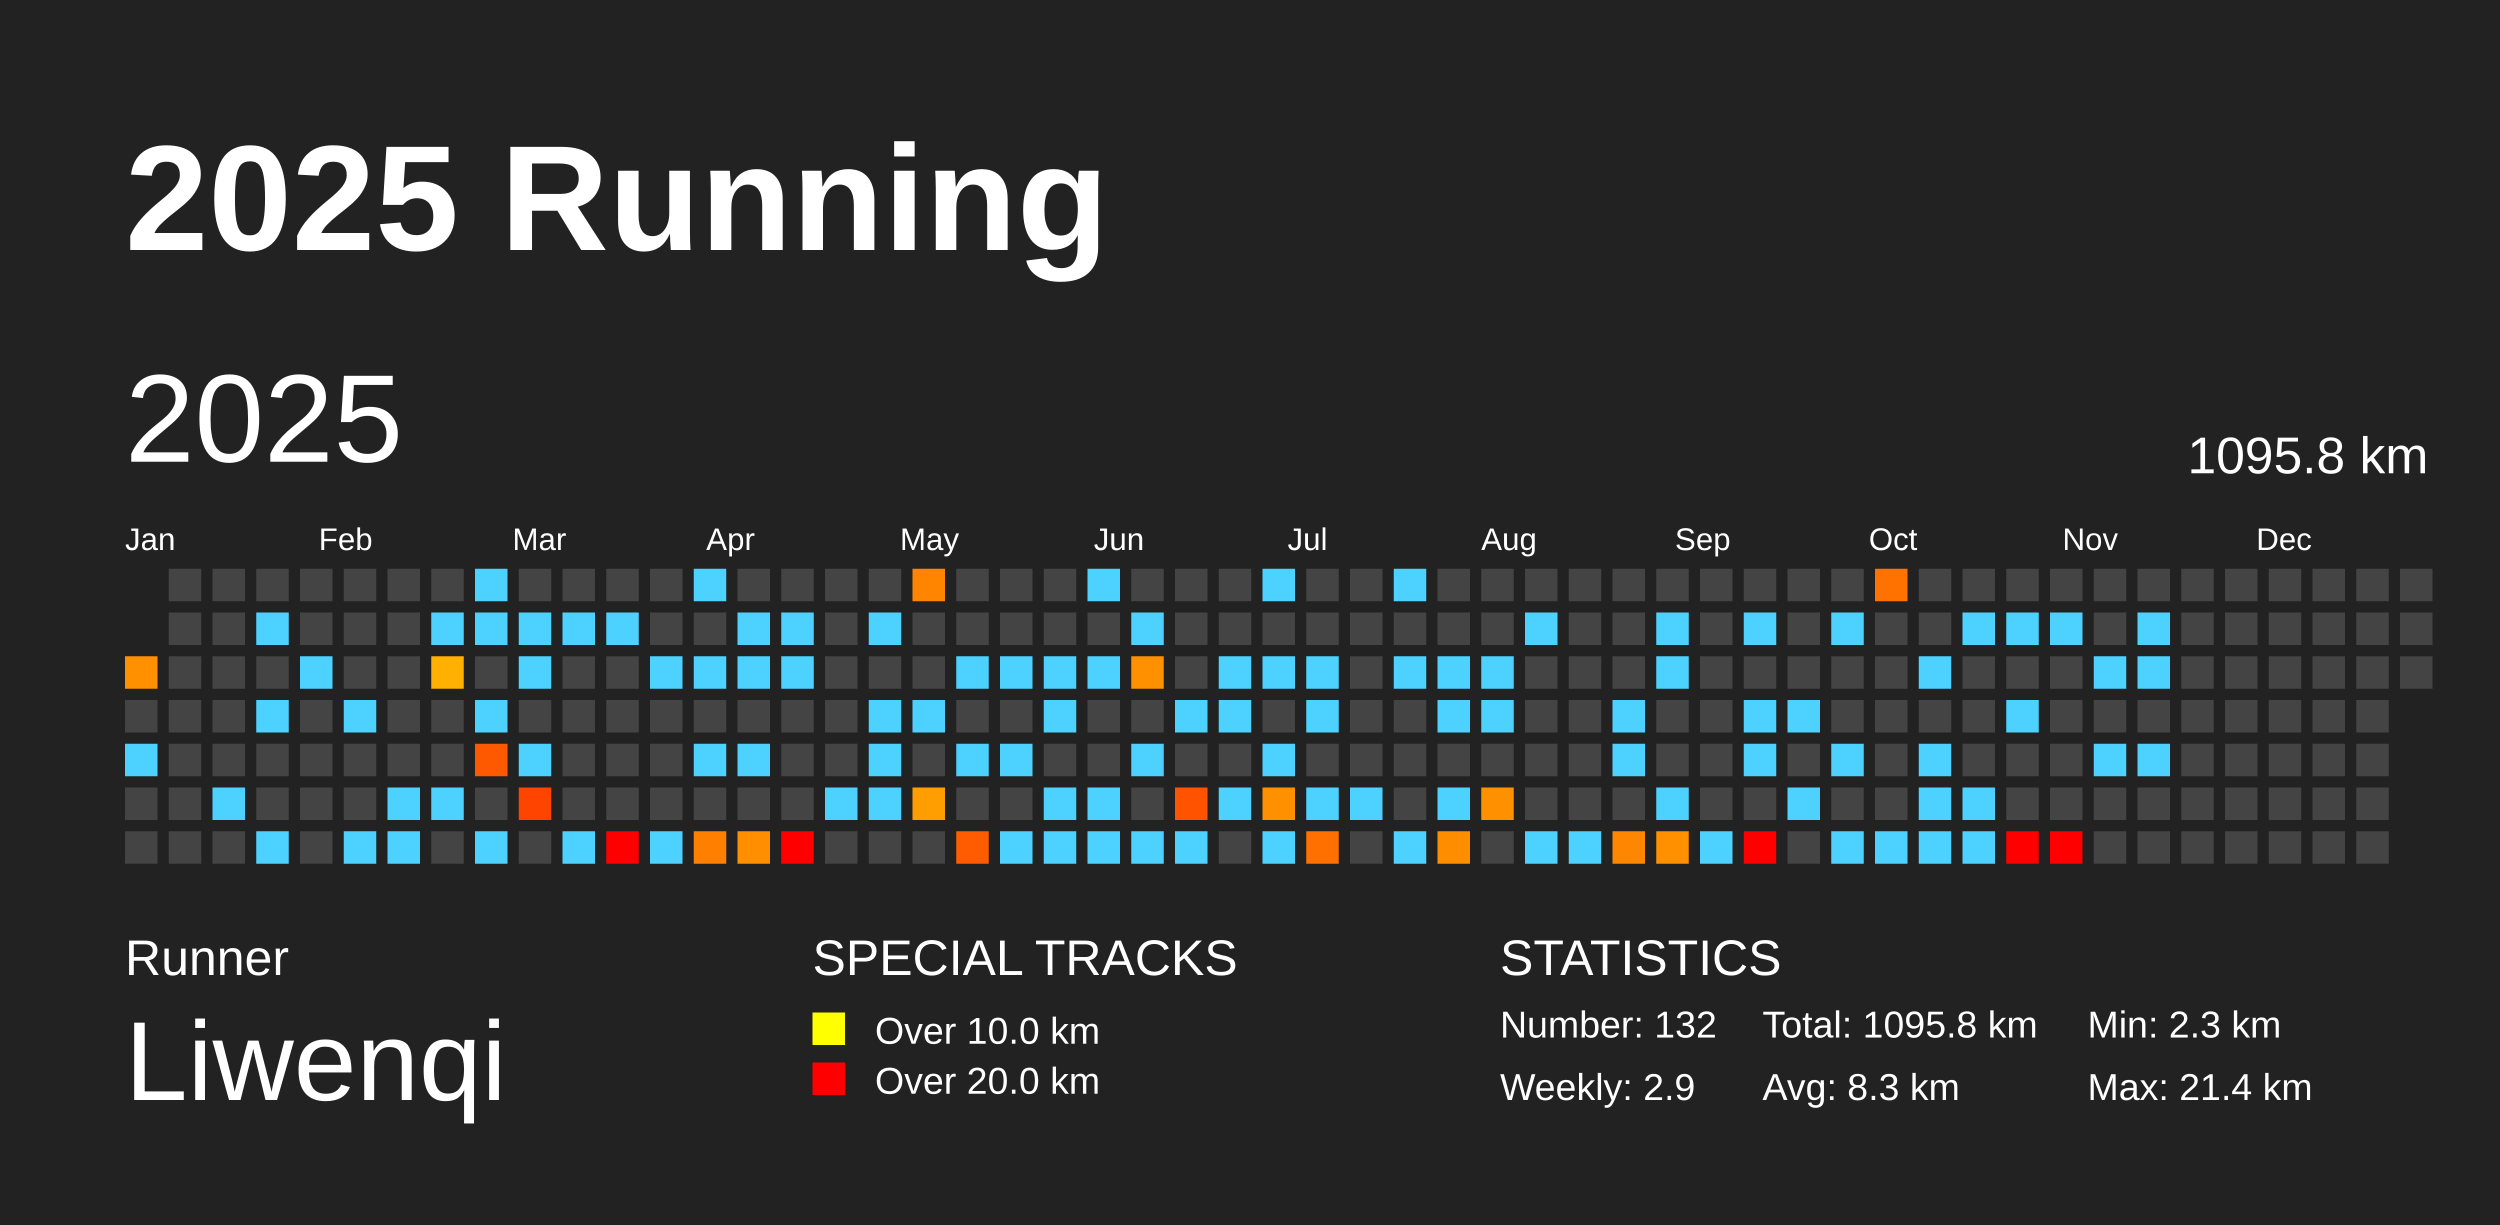
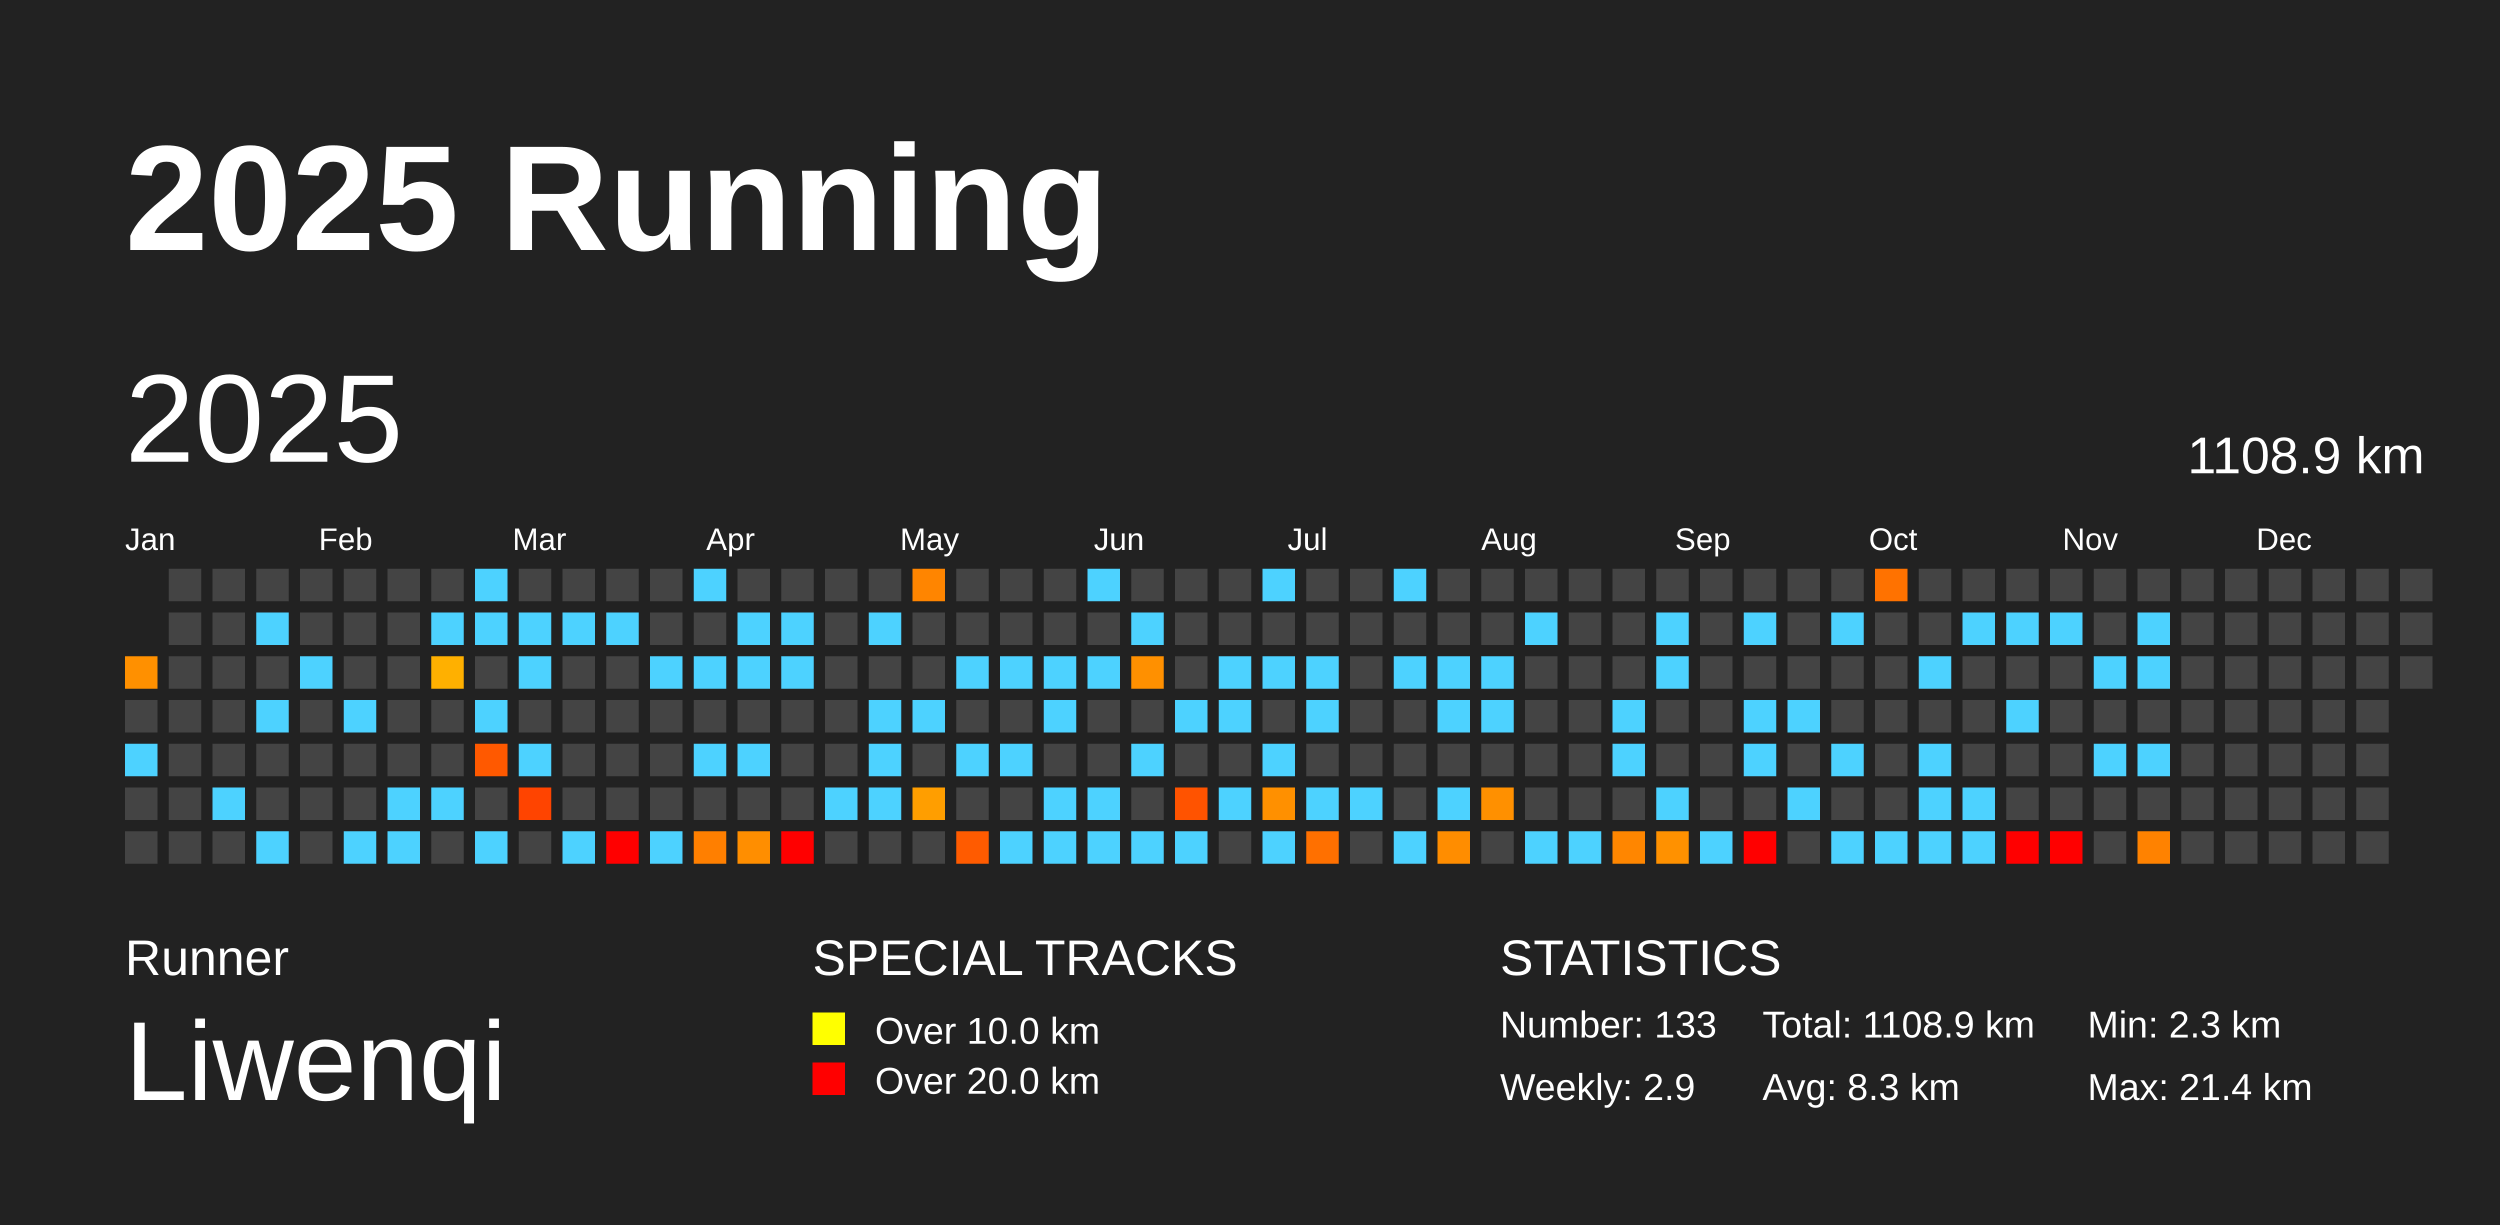
<svg xmlns="http://www.w3.org/2000/svg" baseProfile="full" height="98mm" version="1.1" viewBox="0,0,200,98" width="200mm">
  <defs />
  <rect fill="#222222" height="98" width="200" x="0" y="0" />
  <text fill="#FFFFFF" style="font-size:12px; font-family:Arial; font-weight:bold;" x="10" y="20">2025 Running</text>
  <text fill="#FFFFFF" style="font-size:4px; font-family:Arial" x="10" y="78">Runner</text>
  <text fill="#FFFFFF" style="font-size:9px; font-family:Arial" x="10" y="88">Liwenqi</text>
  <text fill="#FFFFFF" style="font-size:4px; font-family:Arial" x="65" y="78">SPECIAL TRACKS</text>
  <rect fill="yellow" height="2.6" width="2.6" x="65" y="81" />
  <text fill="#FFFFFF" style="font-size:3px; font-family:Arial" x="70" y="83.5">Over 10.0 km</text>
  <rect fill="red" height="2.6" width="2.6" x="65" y="85" />
  <text fill="#FFFFFF" style="font-size:3px; font-family:Arial" x="70" y="87.5">Over 20.0 km</text>
  <text fill="#FFFFFF" style="font-size:4px; font-family:Arial" x="120" y="78">STATISTICS</text>
-   <text fill="#FFFFFF" style="font-size:3px; font-family:Arial" x="120" y="83">Number: 132</text>
+   <text fill="#FFFFFF" style="font-size:3px; font-family:Arial" x="120" y="83">Number: 133</text>
  <text fill="#FFFFFF" style="font-size:3px; font-family:Arial" x="120" y="88">Weekly: 2.9</text>
-   <text fill="#FFFFFF" style="font-size:3px; font-family:Arial" x="141" y="83">Total: 1095.8 km</text>
+   <text fill="#FFFFFF" style="font-size:3px; font-family:Arial" x="141" y="83">Total: 1108.9 km</text>
  <text fill="#FFFFFF" style="font-size:3px; font-family:Arial" x="141" y="88">Avg: 8.3 km</text>
  <text fill="#FFFFFF" style="font-size:3px; font-family:Arial" x="167" y="83">Min: 2.3 km</text>
  <text fill="#FFFFFF" style="font-size:3px; font-family:Arial" x="167" y="88">Max: 21.4 km</text>
  <text dominant-baseline="hanging" fill="#FFFFFF" style="font-size:10.0px; font-family:Arial;" x="10" y="30">2025</text>
-   <text dominant-baseline="hanging" fill="#FFFFFF" style="font-size:4.125px; font-family:Arial;" x="175" y="35">1095.8 km</text>
+   <text dominant-baseline="hanging" fill="#FFFFFF" style="font-size:4.125px; font-family:Arial;" x="175" y="35">1108.9 km</text>
  <text fill="#FFFFFF" style="font-size:2.5px; font-family:Arial" x="10.0" y="44">Jan</text>
  <text fill="#FFFFFF" style="font-size:2.5px; font-family:Arial" x="25.5" y="44">Feb</text>
  <text fill="#FFFFFF" style="font-size:2.5px; font-family:Arial" x="41.0" y="44">Mar</text>
  <text fill="#FFFFFF" style="font-size:2.5px; font-family:Arial" x="56.5" y="44">Apr</text>
  <text fill="#FFFFFF" style="font-size:2.5px; font-family:Arial" x="72.0" y="44">May</text>
  <text fill="#FFFFFF" style="font-size:2.5px; font-family:Arial" x="87.5" y="44">Jun</text>
  <text fill="#FFFFFF" style="font-size:2.5px; font-family:Arial" x="103.0" y="44">Jul</text>
  <text fill="#FFFFFF" style="font-size:2.5px; font-family:Arial" x="118.5" y="44">Aug</text>
  <text fill="#FFFFFF" style="font-size:2.5px; font-family:Arial" x="134.0" y="44">Sep</text>
  <text fill="#FFFFFF" style="font-size:2.5px; font-family:Arial" x="149.5" y="44">Oct</text>
  <text fill="#FFFFFF" style="font-size:2.5px; font-family:Arial" x="165.0" y="44">Nov</text>
  <text fill="#FFFFFF" style="font-size:2.5px; font-family:Arial" x="180.5" y="44">Dec</text>
  <rect fill="#ff9000" height="2.6" width="2.6" x="10.0" y="52.5" />
  <rect fill="#444444" height="2.6" width="2.6" x="10.0" y="56.0" />
  <rect fill="#4dd2ff" height="2.6" width="2.6" x="10.0" y="59.5" />
  <rect fill="#444444" height="2.6" width="2.6" x="10.0" y="63.0" />
  <rect fill="#444444" height="2.6" width="2.6" x="10.0" y="66.5" />
  <rect fill="#444444" height="2.6" width="2.6" x="13.5" y="45.5" />
  <rect fill="#444444" height="2.6" width="2.6" x="13.5" y="49.0" />
  <rect fill="#444444" height="2.6" width="2.6" x="13.5" y="52.5" />
  <rect fill="#444444" height="2.6" width="2.6" x="13.5" y="56.0" />
  <rect fill="#444444" height="2.6" width="2.6" x="13.5" y="59.5" />
  <rect fill="#444444" height="2.6" width="2.6" x="13.5" y="63.0" />
  <rect fill="#444444" height="2.6" width="2.6" x="13.5" y="66.5" />
  <rect fill="#444444" height="2.6" width="2.6" x="17.0" y="45.5" />
  <rect fill="#444444" height="2.6" width="2.6" x="17.0" y="49.0" />
  <rect fill="#444444" height="2.6" width="2.6" x="17.0" y="52.5" />
  <rect fill="#444444" height="2.6" width="2.6" x="17.0" y="56.0" />
  <rect fill="#444444" height="2.6" width="2.6" x="17.0" y="59.5" />
  <rect fill="#4dd2ff" height="2.6" width="2.6" x="17.0" y="63.0" />
  <rect fill="#444444" height="2.6" width="2.6" x="17.0" y="66.5" />
  <rect fill="#444444" height="2.6" width="2.6" x="20.5" y="45.5" />
  <rect fill="#4dd2ff" height="2.6" width="2.6" x="20.5" y="49.0" />
  <rect fill="#444444" height="2.6" width="2.6" x="20.5" y="52.5" />
  <rect fill="#4dd2ff" height="2.6" width="2.6" x="20.5" y="56.0" />
  <rect fill="#444444" height="2.6" width="2.6" x="20.5" y="59.5" />
  <rect fill="#444444" height="2.6" width="2.6" x="20.5" y="63.0" />
  <rect fill="#4dd2ff" height="2.6" width="2.6" x="20.5" y="66.5" />
  <rect fill="#444444" height="2.6" width="2.6" x="24.0" y="45.5" />
  <rect fill="#444444" height="2.6" width="2.6" x="24.0" y="49.0" />
  <rect fill="#4dd2ff" height="2.6" width="2.6" x="24.0" y="52.5" />
  <rect fill="#444444" height="2.6" width="2.6" x="24.0" y="56.0" />
  <rect fill="#444444" height="2.6" width="2.6" x="24.0" y="59.5" />
  <rect fill="#444444" height="2.6" width="2.6" x="24.0" y="63.0" />
  <rect fill="#444444" height="2.6" width="2.6" x="24.0" y="66.5" />
  <rect fill="#444444" height="2.6" width="2.6" x="27.5" y="45.5" />
  <rect fill="#444444" height="2.6" width="2.6" x="27.5" y="49.0" />
  <rect fill="#444444" height="2.6" width="2.6" x="27.5" y="52.5" />
  <rect fill="#4dd2ff" height="2.6" width="2.6" x="27.5" y="56.0" />
  <rect fill="#444444" height="2.6" width="2.6" x="27.5" y="59.5" />
  <rect fill="#444444" height="2.6" width="2.6" x="27.5" y="63.0" />
  <rect fill="#4dd2ff" height="2.6" width="2.6" x="27.5" y="66.5" />
  <rect fill="#444444" height="2.6" width="2.6" x="31.0" y="45.5" />
  <rect fill="#444444" height="2.6" width="2.6" x="31.0" y="49.0" />
  <rect fill="#444444" height="2.6" width="2.6" x="31.0" y="52.5" />
  <rect fill="#444444" height="2.6" width="2.6" x="31.0" y="56.0" />
  <rect fill="#444444" height="2.6" width="2.6" x="31.0" y="59.5" />
  <rect fill="#4dd2ff" height="2.6" width="2.6" x="31.0" y="63.0" />
  <rect fill="#4dd2ff" height="2.6" width="2.6" x="31.0" y="66.5" />
  <rect fill="#444444" height="2.6" width="2.6" x="34.5" y="45.5" />
  <rect fill="#4dd2ff" height="2.6" width="2.6" x="34.5" y="49.0" />
  <rect fill="#ffb000" height="2.6" width="2.6" x="34.5" y="52.5" />
  <rect fill="#444444" height="2.6" width="2.6" x="34.5" y="56.0" />
  <rect fill="#444444" height="2.6" width="2.6" x="34.5" y="59.5" />
  <rect fill="#4dd2ff" height="2.6" width="2.6" x="34.5" y="63.0" />
  <rect fill="#444444" height="2.6" width="2.6" x="34.5" y="66.5" />
  <rect fill="#4dd2ff" height="2.6" width="2.6" x="38.0" y="45.5" />
  <rect fill="#4dd2ff" height="2.6" width="2.6" x="38.0" y="49.0" />
  <rect fill="#444444" height="2.6" width="2.6" x="38.0" y="52.5" />
  <rect fill="#4dd2ff" height="2.6" width="2.6" x="38.0" y="56.0" />
  <rect fill="#ff5900" height="2.6" width="2.6" x="38.0" y="59.5" />
  <rect fill="#444444" height="2.6" width="2.6" x="38.0" y="63.0" />
  <rect fill="#4dd2ff" height="2.6" width="2.6" x="38.0" y="66.5" />
  <rect fill="#444444" height="2.6" width="2.6" x="41.5" y="45.5" />
  <rect fill="#4dd2ff" height="2.6" width="2.6" x="41.5" y="49.0" />
  <rect fill="#4dd2ff" height="2.6" width="2.6" x="41.5" y="52.5" />
  <rect fill="#444444" height="2.6" width="2.6" x="41.5" y="56.0" />
  <rect fill="#4dd2ff" height="2.6" width="2.6" x="41.5" y="59.5" />
  <rect fill="#ff4400" height="2.6" width="2.6" x="41.5" y="63.0" />
  <rect fill="#444444" height="2.6" width="2.6" x="41.5" y="66.5" />
  <rect fill="#444444" height="2.6" width="2.6" x="45.0" y="45.5" />
  <rect fill="#4dd2ff" height="2.6" width="2.6" x="45.0" y="49.0" />
  <rect fill="#444444" height="2.6" width="2.6" x="45.0" y="52.5" />
  <rect fill="#444444" height="2.6" width="2.6" x="45.0" y="56.0" />
  <rect fill="#444444" height="2.6" width="2.6" x="45.0" y="59.5" />
  <rect fill="#444444" height="2.6" width="2.6" x="45.0" y="63.0" />
  <rect fill="#4dd2ff" height="2.6" width="2.6" x="45.0" y="66.5" />
  <rect fill="#444444" height="2.6" width="2.6" x="48.5" y="45.5" />
  <rect fill="#4dd2ff" height="2.6" width="2.6" x="48.5" y="49.0" />
  <rect fill="#444444" height="2.6" width="2.6" x="48.5" y="52.5" />
  <rect fill="#444444" height="2.6" width="2.6" x="48.5" y="56.0" />
  <rect fill="#444444" height="2.6" width="2.6" x="48.5" y="59.5" />
  <rect fill="#444444" height="2.6" width="2.6" x="48.5" y="63.0" />
  <rect fill="red" height="2.6" width="2.6" x="48.5" y="66.5" />
  <rect fill="#444444" height="2.6" width="2.6" x="52.0" y="45.5" />
  <rect fill="#444444" height="2.6" width="2.6" x="52.0" y="49.0" />
  <rect fill="#4dd2ff" height="2.6" width="2.6" x="52.0" y="52.5" />
  <rect fill="#444444" height="2.6" width="2.6" x="52.0" y="56.0" />
  <rect fill="#444444" height="2.6" width="2.6" x="52.0" y="59.5" />
  <rect fill="#444444" height="2.6" width="2.6" x="52.0" y="63.0" />
  <rect fill="#4dd2ff" height="2.6" width="2.6" x="52.0" y="66.5" />
  <rect fill="#4dd2ff" height="2.6" width="2.6" x="55.5" y="45.5" />
  <rect fill="#444444" height="2.6" width="2.6" x="55.5" y="49.0" />
  <rect fill="#4dd2ff" height="2.6" width="2.6" x="55.5" y="52.5" />
  <rect fill="#444444" height="2.6" width="2.6" x="55.5" y="56.0" />
  <rect fill="#4dd2ff" height="2.6" width="2.6" x="55.5" y="59.5" />
  <rect fill="#444444" height="2.6" width="2.6" x="55.5" y="63.0" />
  <rect fill="#ff7f00" height="2.6" width="2.6" x="55.5" y="66.5" />
  <rect fill="#444444" height="2.6" width="2.6" x="59.0" y="45.5" />
  <rect fill="#4dd2ff" height="2.6" width="2.6" x="59.0" y="49.0" />
  <rect fill="#4dd2ff" height="2.6" width="2.6" x="59.0" y="52.5" />
  <rect fill="#444444" height="2.6" width="2.6" x="59.0" y="56.0" />
  <rect fill="#4dd2ff" height="2.6" width="2.6" x="59.0" y="59.5" />
  <rect fill="#444444" height="2.6" width="2.6" x="59.0" y="63.0" />
  <rect fill="#ff8e00" height="2.6" width="2.6" x="59.0" y="66.5" />
  <rect fill="#444444" height="2.6" width="2.6" x="62.5" y="45.5" />
  <rect fill="#4dd2ff" height="2.6" width="2.6" x="62.5" y="49.0" />
  <rect fill="#4dd2ff" height="2.6" width="2.6" x="62.5" y="52.5" />
  <rect fill="#444444" height="2.6" width="2.6" x="62.5" y="56.0" />
  <rect fill="#444444" height="2.6" width="2.6" x="62.5" y="59.5" />
  <rect fill="#444444" height="2.6" width="2.6" x="62.5" y="63.0" />
  <rect fill="red" height="2.6" width="2.6" x="62.5" y="66.5" />
  <rect fill="#444444" height="2.6" width="2.6" x="66.0" y="45.5" />
  <rect fill="#444444" height="2.6" width="2.6" x="66.0" y="49.0" />
  <rect fill="#444444" height="2.6" width="2.6" x="66.0" y="52.5" />
  <rect fill="#444444" height="2.6" width="2.6" x="66.0" y="56.0" />
  <rect fill="#444444" height="2.6" width="2.6" x="66.0" y="59.5" />
  <rect fill="#4dd2ff" height="2.6" width="2.6" x="66.0" y="63.0" />
  <rect fill="#444444" height="2.6" width="2.6" x="66.0" y="66.5" />
  <rect fill="#444444" height="2.6" width="2.6" x="69.5" y="45.5" />
  <rect fill="#4dd2ff" height="2.6" width="2.6" x="69.5" y="49.0" />
  <rect fill="#444444" height="2.6" width="2.6" x="69.5" y="52.5" />
  <rect fill="#4dd2ff" height="2.6" width="2.6" x="69.5" y="56.0" />
  <rect fill="#4dd2ff" height="2.6" width="2.6" x="69.5" y="59.5" />
  <rect fill="#4dd2ff" height="2.6" width="2.6" x="69.5" y="63.0" />
  <rect fill="#444444" height="2.6" width="2.6" x="69.5" y="66.5" />
  <rect fill="#ff8500" height="2.6" width="2.6" x="73.0" y="45.5" />
  <rect fill="#444444" height="2.6" width="2.6" x="73.0" y="49.0" />
  <rect fill="#444444" height="2.6" width="2.6" x="73.0" y="52.5" />
  <rect fill="#4dd2ff" height="2.6" width="2.6" x="73.0" y="56.0" />
  <rect fill="#444444" height="2.6" width="2.6" x="73.0" y="59.5" />
  <rect fill="#ff9e00" height="2.6" width="2.6" x="73.0" y="63.0" />
  <rect fill="#444444" height="2.6" width="2.6" x="73.0" y="66.5" />
  <rect fill="#444444" height="2.6" width="2.6" x="76.5" y="45.5" />
  <rect fill="#444444" height="2.6" width="2.6" x="76.5" y="49.0" />
  <rect fill="#4dd2ff" height="2.6" width="2.6" x="76.5" y="52.5" />
  <rect fill="#444444" height="2.6" width="2.6" x="76.5" y="56.0" />
  <rect fill="#4dd2ff" height="2.6" width="2.6" x="76.5" y="59.5" />
  <rect fill="#444444" height="2.6" width="2.6" x="76.5" y="63.0" />
  <rect fill="#ff5b00" height="2.6" width="2.6" x="76.5" y="66.5" />
  <rect fill="#444444" height="2.6" width="2.6" x="80.0" y="45.5" />
  <rect fill="#444444" height="2.6" width="2.6" x="80.0" y="49.0" />
  <rect fill="#4dd2ff" height="2.6" width="2.6" x="80.0" y="52.5" />
  <rect fill="#444444" height="2.6" width="2.6" x="80.0" y="56.0" />
  <rect fill="#4dd2ff" height="2.6" width="2.6" x="80.0" y="59.5" />
  <rect fill="#444444" height="2.6" width="2.6" x="80.0" y="63.0" />
  <rect fill="#4dd2ff" height="2.6" width="2.6" x="80.0" y="66.5" />
  <rect fill="#444444" height="2.6" width="2.6" x="83.5" y="45.5" />
  <rect fill="#444444" height="2.6" width="2.6" x="83.5" y="49.0" />
  <rect fill="#4dd2ff" height="2.6" width="2.6" x="83.5" y="52.5" />
  <rect fill="#4dd2ff" height="2.6" width="2.6" x="83.5" y="56.0" />
  <rect fill="#444444" height="2.6" width="2.6" x="83.5" y="59.5" />
  <rect fill="#4dd2ff" height="2.6" width="2.6" x="83.5" y="63.0" />
  <rect fill="#4dd2ff" height="2.6" width="2.6" x="83.5" y="66.5" />
  <rect fill="#4dd2ff" height="2.6" width="2.6" x="87.0" y="45.5" />
  <rect fill="#444444" height="2.6" width="2.6" x="87.0" y="49.0" />
  <rect fill="#4dd2ff" height="2.6" width="2.6" x="87.0" y="52.5" />
  <rect fill="#444444" height="2.6" width="2.6" x="87.0" y="56.0" />
  <rect fill="#444444" height="2.6" width="2.6" x="87.0" y="59.5" />
  <rect fill="#4dd2ff" height="2.6" width="2.6" x="87.0" y="63.0" />
  <rect fill="#4dd2ff" height="2.6" width="2.6" x="87.0" y="66.5" />
  <rect fill="#444444" height="2.6" width="2.6" x="90.5" y="45.5" />
  <rect fill="#4dd2ff" height="2.6" width="2.6" x="90.5" y="49.0" />
  <rect fill="#ff9000" height="2.6" width="2.6" x="90.5" y="52.5" />
  <rect fill="#444444" height="2.6" width="2.6" x="90.5" y="56.0" />
  <rect fill="#4dd2ff" height="2.6" width="2.6" x="90.5" y="59.5" />
  <rect fill="#444444" height="2.6" width="2.6" x="90.5" y="63.0" />
  <rect fill="#4dd2ff" height="2.6" width="2.6" x="90.5" y="66.5" />
  <rect fill="#444444" height="2.6" width="2.6" x="94.0" y="45.5" />
  <rect fill="#444444" height="2.6" width="2.6" x="94.0" y="49.0" />
  <rect fill="#444444" height="2.6" width="2.6" x="94.0" y="52.5" />
  <rect fill="#4dd2ff" height="2.6" width="2.6" x="94.0" y="56.0" />
  <rect fill="#444444" height="2.6" width="2.6" x="94.0" y="59.5" />
  <rect fill="#ff5300" height="2.6" width="2.6" x="94.0" y="63.0" />
  <rect fill="#4dd2ff" height="2.6" width="2.6" x="94.0" y="66.5" />
  <rect fill="#444444" height="2.6" width="2.6" x="97.5" y="45.5" />
  <rect fill="#444444" height="2.6" width="2.6" x="97.5" y="49.0" />
  <rect fill="#4dd2ff" height="2.6" width="2.6" x="97.5" y="52.5" />
  <rect fill="#4dd2ff" height="2.6" width="2.6" x="97.5" y="56.0" />
  <rect fill="#444444" height="2.6" width="2.6" x="97.5" y="59.5" />
  <rect fill="#4dd2ff" height="2.6" width="2.6" x="97.5" y="63.0" />
  <rect fill="#444444" height="2.6" width="2.6" x="97.5" y="66.5" />
  <rect fill="#4dd2ff" height="2.6" width="2.6" x="101.0" y="45.5" />
  <rect fill="#444444" height="2.6" width="2.6" x="101.0" y="49.0" />
  <rect fill="#4dd2ff" height="2.6" width="2.6" x="101.0" y="52.5" />
  <rect fill="#444444" height="2.6" width="2.6" x="101.0" y="56.0" />
  <rect fill="#4dd2ff" height="2.6" width="2.6" x="101.0" y="59.5" />
  <rect fill="#ff9000" height="2.6" width="2.6" x="101.0" y="63.0" />
  <rect fill="#4dd2ff" height="2.6" width="2.6" x="101.0" y="66.5" />
  <rect fill="#444444" height="2.6" width="2.6" x="104.5" y="45.5" />
  <rect fill="#444444" height="2.6" width="2.6" x="104.5" y="49.0" />
  <rect fill="#4dd2ff" height="2.6" width="2.6" x="104.5" y="52.5" />
  <rect fill="#4dd2ff" height="2.6" width="2.6" x="104.5" y="56.0" />
  <rect fill="#444444" height="2.6" width="2.6" x="104.5" y="59.5" />
  <rect fill="#4dd2ff" height="2.6" width="2.6" x="104.5" y="63.0" />
  <rect fill="#ff7000" height="2.6" width="2.6" x="104.5" y="66.5" />
  <rect fill="#444444" height="2.6" width="2.6" x="108.0" y="45.5" />
  <rect fill="#444444" height="2.6" width="2.6" x="108.0" y="49.0" />
  <rect fill="#444444" height="2.6" width="2.6" x="108.0" y="52.5" />
  <rect fill="#444444" height="2.6" width="2.6" x="108.0" y="56.0" />
  <rect fill="#444444" height="2.6" width="2.6" x="108.0" y="59.5" />
  <rect fill="#4dd2ff" height="2.6" width="2.6" x="108.0" y="63.0" />
  <rect fill="#444444" height="2.6" width="2.6" x="108.0" y="66.5" />
  <rect fill="#4dd2ff" height="2.6" width="2.6" x="111.5" y="45.5" />
  <rect fill="#444444" height="2.6" width="2.6" x="111.5" y="49.0" />
  <rect fill="#4dd2ff" height="2.6" width="2.6" x="111.5" y="52.5" />
  <rect fill="#444444" height="2.6" width="2.6" x="111.5" y="56.0" />
  <rect fill="#444444" height="2.6" width="2.6" x="111.5" y="59.5" />
  <rect fill="#444444" height="2.6" width="2.6" x="111.5" y="63.0" />
  <rect fill="#4dd2ff" height="2.6" width="2.6" x="111.5" y="66.5" />
  <rect fill="#444444" height="2.6" width="2.6" x="115.0" y="45.5" />
  <rect fill="#444444" height="2.6" width="2.6" x="115.0" y="49.0" />
  <rect fill="#4dd2ff" height="2.6" width="2.6" x="115.0" y="52.5" />
  <rect fill="#4dd2ff" height="2.6" width="2.6" x="115.0" y="56.0" />
  <rect fill="#444444" height="2.6" width="2.6" x="115.0" y="59.5" />
  <rect fill="#4dd2ff" height="2.6" width="2.6" x="115.0" y="63.0" />
  <rect fill="#ff8d00" height="2.6" width="2.6" x="115.0" y="66.5" />
  <rect fill="#444444" height="2.6" width="2.6" x="118.5" y="45.5" />
  <rect fill="#444444" height="2.6" width="2.6" x="118.5" y="49.0" />
  <rect fill="#4dd2ff" height="2.6" width="2.6" x="118.5" y="52.5" />
  <rect fill="#4dd2ff" height="2.6" width="2.6" x="118.5" y="56.0" />
  <rect fill="#444444" height="2.6" width="2.6" x="118.5" y="59.5" />
  <rect fill="#ff9000" height="2.6" width="2.6" x="118.5" y="63.0" />
  <rect fill="#444444" height="2.6" width="2.6" x="118.5" y="66.5" />
  <rect fill="#444444" height="2.6" width="2.6" x="122.0" y="45.5" />
  <rect fill="#4dd2ff" height="2.6" width="2.6" x="122.0" y="49.0" />
  <rect fill="#444444" height="2.6" width="2.6" x="122.0" y="52.5" />
  <rect fill="#444444" height="2.6" width="2.6" x="122.0" y="56.0" />
  <rect fill="#444444" height="2.6" width="2.6" x="122.0" y="59.5" />
  <rect fill="#444444" height="2.6" width="2.6" x="122.0" y="63.0" />
  <rect fill="#4dd2ff" height="2.6" width="2.6" x="122.0" y="66.5" />
  <rect fill="#444444" height="2.6" width="2.6" x="125.5" y="45.5" />
  <rect fill="#444444" height="2.6" width="2.6" x="125.5" y="49.0" />
  <rect fill="#444444" height="2.6" width="2.6" x="125.5" y="52.5" />
  <rect fill="#444444" height="2.6" width="2.6" x="125.5" y="56.0" />
  <rect fill="#444444" height="2.6" width="2.6" x="125.5" y="59.5" />
  <rect fill="#444444" height="2.6" width="2.6" x="125.5" y="63.0" />
  <rect fill="#4dd2ff" height="2.6" width="2.6" x="125.5" y="66.5" />
  <rect fill="#444444" height="2.6" width="2.6" x="129.0" y="45.5" />
  <rect fill="#444444" height="2.6" width="2.6" x="129.0" y="49.0" />
  <rect fill="#444444" height="2.6" width="2.6" x="129.0" y="52.5" />
  <rect fill="#4dd2ff" height="2.6" width="2.6" x="129.0" y="56.0" />
  <rect fill="#4dd2ff" height="2.6" width="2.6" x="129.0" y="59.5" />
  <rect fill="#444444" height="2.6" width="2.6" x="129.0" y="63.0" />
  <rect fill="#ff8600" height="2.6" width="2.6" x="129.0" y="66.5" />
  <rect fill="#444444" height="2.6" width="2.6" x="132.5" y="45.5" />
  <rect fill="#4dd2ff" height="2.6" width="2.6" x="132.5" y="49.0" />
  <rect fill="#4dd2ff" height="2.6" width="2.6" x="132.5" y="52.5" />
  <rect fill="#444444" height="2.6" width="2.6" x="132.5" y="56.0" />
  <rect fill="#444444" height="2.6" width="2.6" x="132.5" y="59.5" />
  <rect fill="#4dd2ff" height="2.6" width="2.6" x="132.5" y="63.0" />
  <rect fill="#ff9100" height="2.6" width="2.6" x="132.5" y="66.5" />
  <rect fill="#444444" height="2.6" width="2.6" x="136.0" y="45.5" />
  <rect fill="#444444" height="2.6" width="2.6" x="136.0" y="49.0" />
  <rect fill="#444444" height="2.6" width="2.6" x="136.0" y="52.5" />
  <rect fill="#444444" height="2.6" width="2.6" x="136.0" y="56.0" />
  <rect fill="#444444" height="2.6" width="2.6" x="136.0" y="59.5" />
  <rect fill="#444444" height="2.6" width="2.6" x="136.0" y="63.0" />
  <rect fill="#4dd2ff" height="2.6" width="2.6" x="136.0" y="66.5" />
  <rect fill="#444444" height="2.6" width="2.6" x="139.5" y="45.5" />
  <rect fill="#4dd2ff" height="2.6" width="2.6" x="139.5" y="49.0" />
  <rect fill="#444444" height="2.6" width="2.6" x="139.5" y="52.5" />
  <rect fill="#4dd2ff" height="2.6" width="2.6" x="139.5" y="56.0" />
  <rect fill="#4dd2ff" height="2.6" width="2.6" x="139.5" y="59.5" />
  <rect fill="#444444" height="2.6" width="2.6" x="139.5" y="63.0" />
  <rect fill="red" height="2.6" width="2.6" x="139.5" y="66.5" />
  <rect fill="#444444" height="2.6" width="2.6" x="143.0" y="45.5" />
  <rect fill="#444444" height="2.6" width="2.6" x="143.0" y="49.0" />
  <rect fill="#444444" height="2.6" width="2.6" x="143.0" y="52.5" />
  <rect fill="#4dd2ff" height="2.6" width="2.6" x="143.0" y="56.0" />
  <rect fill="#444444" height="2.6" width="2.6" x="143.0" y="59.5" />
  <rect fill="#4dd2ff" height="2.6" width="2.6" x="143.0" y="63.0" />
  <rect fill="#444444" height="2.6" width="2.6" x="143.0" y="66.5" />
  <rect fill="#444444" height="2.6" width="2.6" x="146.5" y="45.5" />
  <rect fill="#4dd2ff" height="2.6" width="2.6" x="146.5" y="49.0" />
  <rect fill="#444444" height="2.6" width="2.6" x="146.5" y="52.5" />
  <rect fill="#444444" height="2.6" width="2.6" x="146.5" y="56.0" />
  <rect fill="#4dd2ff" height="2.6" width="2.6" x="146.5" y="59.5" />
  <rect fill="#444444" height="2.6" width="2.6" x="146.5" y="63.0" />
  <rect fill="#4dd2ff" height="2.6" width="2.6" x="146.5" y="66.5" />
  <rect fill="#ff7200" height="2.6" width="2.6" x="150.0" y="45.5" />
  <rect fill="#444444" height="2.6" width="2.6" x="150.0" y="49.0" />
  <rect fill="#444444" height="2.6" width="2.6" x="150.0" y="52.5" />
  <rect fill="#444444" height="2.6" width="2.6" x="150.0" y="56.0" />
  <rect fill="#444444" height="2.6" width="2.6" x="150.0" y="59.5" />
  <rect fill="#444444" height="2.6" width="2.6" x="150.0" y="63.0" />
  <rect fill="#4dd2ff" height="2.6" width="2.6" x="150.0" y="66.5" />
  <rect fill="#444444" height="2.6" width="2.6" x="153.5" y="45.5" />
  <rect fill="#444444" height="2.6" width="2.6" x="153.5" y="49.0" />
  <rect fill="#4dd2ff" height="2.6" width="2.6" x="153.5" y="52.5" />
  <rect fill="#444444" height="2.6" width="2.6" x="153.5" y="56.0" />
  <rect fill="#4dd2ff" height="2.6" width="2.6" x="153.5" y="59.5" />
  <rect fill="#4dd2ff" height="2.6" width="2.6" x="153.5" y="63.0" />
  <rect fill="#4dd2ff" height="2.6" width="2.6" x="153.5" y="66.5" />
  <rect fill="#444444" height="2.6" width="2.6" x="157.0" y="45.5" />
  <rect fill="#4dd2ff" height="2.6" width="2.6" x="157.0" y="49.0" />
  <rect fill="#444444" height="2.6" width="2.6" x="157.0" y="52.5" />
  <rect fill="#444444" height="2.6" width="2.6" x="157.0" y="56.0" />
  <rect fill="#444444" height="2.6" width="2.6" x="157.0" y="59.5" />
  <rect fill="#4dd2ff" height="2.6" width="2.6" x="157.0" y="63.0" />
  <rect fill="#4dd2ff" height="2.6" width="2.6" x="157.0" y="66.5" />
  <rect fill="#444444" height="2.6" width="2.6" x="160.5" y="45.5" />
  <rect fill="#4dd2ff" height="2.6" width="2.6" x="160.5" y="49.0" />
  <rect fill="#444444" height="2.6" width="2.6" x="160.5" y="52.5" />
  <rect fill="#4dd2ff" height="2.6" width="2.6" x="160.5" y="56.0" />
  <rect fill="#444444" height="2.6" width="2.6" x="160.5" y="59.5" />
  <rect fill="#444444" height="2.6" width="2.6" x="160.5" y="63.0" />
  <rect fill="red" height="2.6" width="2.6" x="160.5" y="66.5" />
  <rect fill="#444444" height="2.6" width="2.6" x="164.0" y="45.5" />
  <rect fill="#4dd2ff" height="2.6" width="2.6" x="164.0" y="49.0" />
  <rect fill="#444444" height="2.6" width="2.6" x="164.0" y="52.5" />
  <rect fill="#444444" height="2.6" width="2.6" x="164.0" y="56.0" />
  <rect fill="#444444" height="2.6" width="2.6" x="164.0" y="59.5" />
  <rect fill="#444444" height="2.6" width="2.6" x="164.0" y="63.0" />
  <rect fill="red" height="2.6" width="2.6" x="164.0" y="66.5" />
  <rect fill="#444444" height="2.6" width="2.6" x="167.5" y="45.5" />
  <rect fill="#444444" height="2.6" width="2.6" x="167.5" y="49.0" />
  <rect fill="#4dd2ff" height="2.6" width="2.6" x="167.5" y="52.5" />
  <rect fill="#444444" height="2.6" width="2.6" x="167.5" y="56.0" />
  <rect fill="#4dd2ff" height="2.6" width="2.6" x="167.5" y="59.5" />
  <rect fill="#444444" height="2.6" width="2.6" x="167.5" y="63.0" />
  <rect fill="#444444" height="2.6" width="2.6" x="167.5" y="66.5" />
  <rect fill="#444444" height="2.6" width="2.6" x="171.0" y="45.5" />
  <rect fill="#4dd2ff" height="2.6" width="2.6" x="171.0" y="49.0" />
  <rect fill="#4dd2ff" height="2.6" width="2.6" x="171.0" y="52.5" />
  <rect fill="#444444" height="2.6" width="2.6" x="171.0" y="56.0" />
  <rect fill="#4dd2ff" height="2.6" width="2.6" x="171.0" y="59.5" />
  <rect fill="#444444" height="2.6" width="2.6" x="171.0" y="63.0" />
-   <rect fill="#444444" height="2.6" width="2.6" x="171.0" y="66.5" />
+   <rect fill="#ff8200" height="2.6" width="2.6" x="171.0" y="66.5" />
  <rect fill="#444444" height="2.6" width="2.6" x="174.5" y="45.5" />
  <rect fill="#444444" height="2.6" width="2.6" x="174.5" y="49.0" />
  <rect fill="#444444" height="2.6" width="2.6" x="174.5" y="52.5" />
  <rect fill="#444444" height="2.6" width="2.6" x="174.5" y="56.0" />
  <rect fill="#444444" height="2.6" width="2.6" x="174.5" y="59.5" />
  <rect fill="#444444" height="2.6" width="2.6" x="174.5" y="63.0" />
  <rect fill="#444444" height="2.6" width="2.6" x="174.5" y="66.5" />
  <rect fill="#444444" height="2.6" width="2.6" x="178.0" y="45.5" />
  <rect fill="#444444" height="2.6" width="2.6" x="178.0" y="49.0" />
  <rect fill="#444444" height="2.6" width="2.6" x="178.0" y="52.5" />
  <rect fill="#444444" height="2.6" width="2.6" x="178.0" y="56.0" />
  <rect fill="#444444" height="2.6" width="2.6" x="178.0" y="59.5" />
  <rect fill="#444444" height="2.6" width="2.6" x="178.0" y="63.0" />
  <rect fill="#444444" height="2.6" width="2.6" x="178.0" y="66.5" />
  <rect fill="#444444" height="2.6" width="2.6" x="181.5" y="45.5" />
  <rect fill="#444444" height="2.6" width="2.6" x="181.5" y="49.0" />
  <rect fill="#444444" height="2.6" width="2.6" x="181.5" y="52.5" />
  <rect fill="#444444" height="2.6" width="2.6" x="181.5" y="56.0" />
  <rect fill="#444444" height="2.6" width="2.6" x="181.5" y="59.5" />
  <rect fill="#444444" height="2.6" width="2.6" x="181.5" y="63.0" />
  <rect fill="#444444" height="2.6" width="2.6" x="181.5" y="66.5" />
  <rect fill="#444444" height="2.6" width="2.6" x="185.0" y="45.5" />
  <rect fill="#444444" height="2.6" width="2.6" x="185.0" y="49.0" />
  <rect fill="#444444" height="2.6" width="2.6" x="185.0" y="52.5" />
  <rect fill="#444444" height="2.6" width="2.6" x="185.0" y="56.0" />
  <rect fill="#444444" height="2.6" width="2.6" x="185.0" y="59.5" />
  <rect fill="#444444" height="2.6" width="2.6" x="185.0" y="63.0" />
  <rect fill="#444444" height="2.6" width="2.6" x="185.0" y="66.5" />
  <rect fill="#444444" height="2.6" width="2.6" x="188.5" y="45.5" />
  <rect fill="#444444" height="2.6" width="2.6" x="188.5" y="49.0" />
  <rect fill="#444444" height="2.6" width="2.6" x="188.5" y="52.5" />
  <rect fill="#444444" height="2.6" width="2.6" x="188.5" y="56.0" />
  <rect fill="#444444" height="2.6" width="2.6" x="188.5" y="59.5" />
  <rect fill="#444444" height="2.6" width="2.6" x="188.5" y="63.0" />
  <rect fill="#444444" height="2.6" width="2.6" x="188.5" y="66.5" />
  <rect fill="#444444" height="2.6" width="2.6" x="192.0" y="45.5" />
  <rect fill="#444444" height="2.6" width="2.6" x="192.0" y="49.0" />
  <rect fill="#444444" height="2.6" width="2.6" x="192.0" y="52.5" />
</svg>
